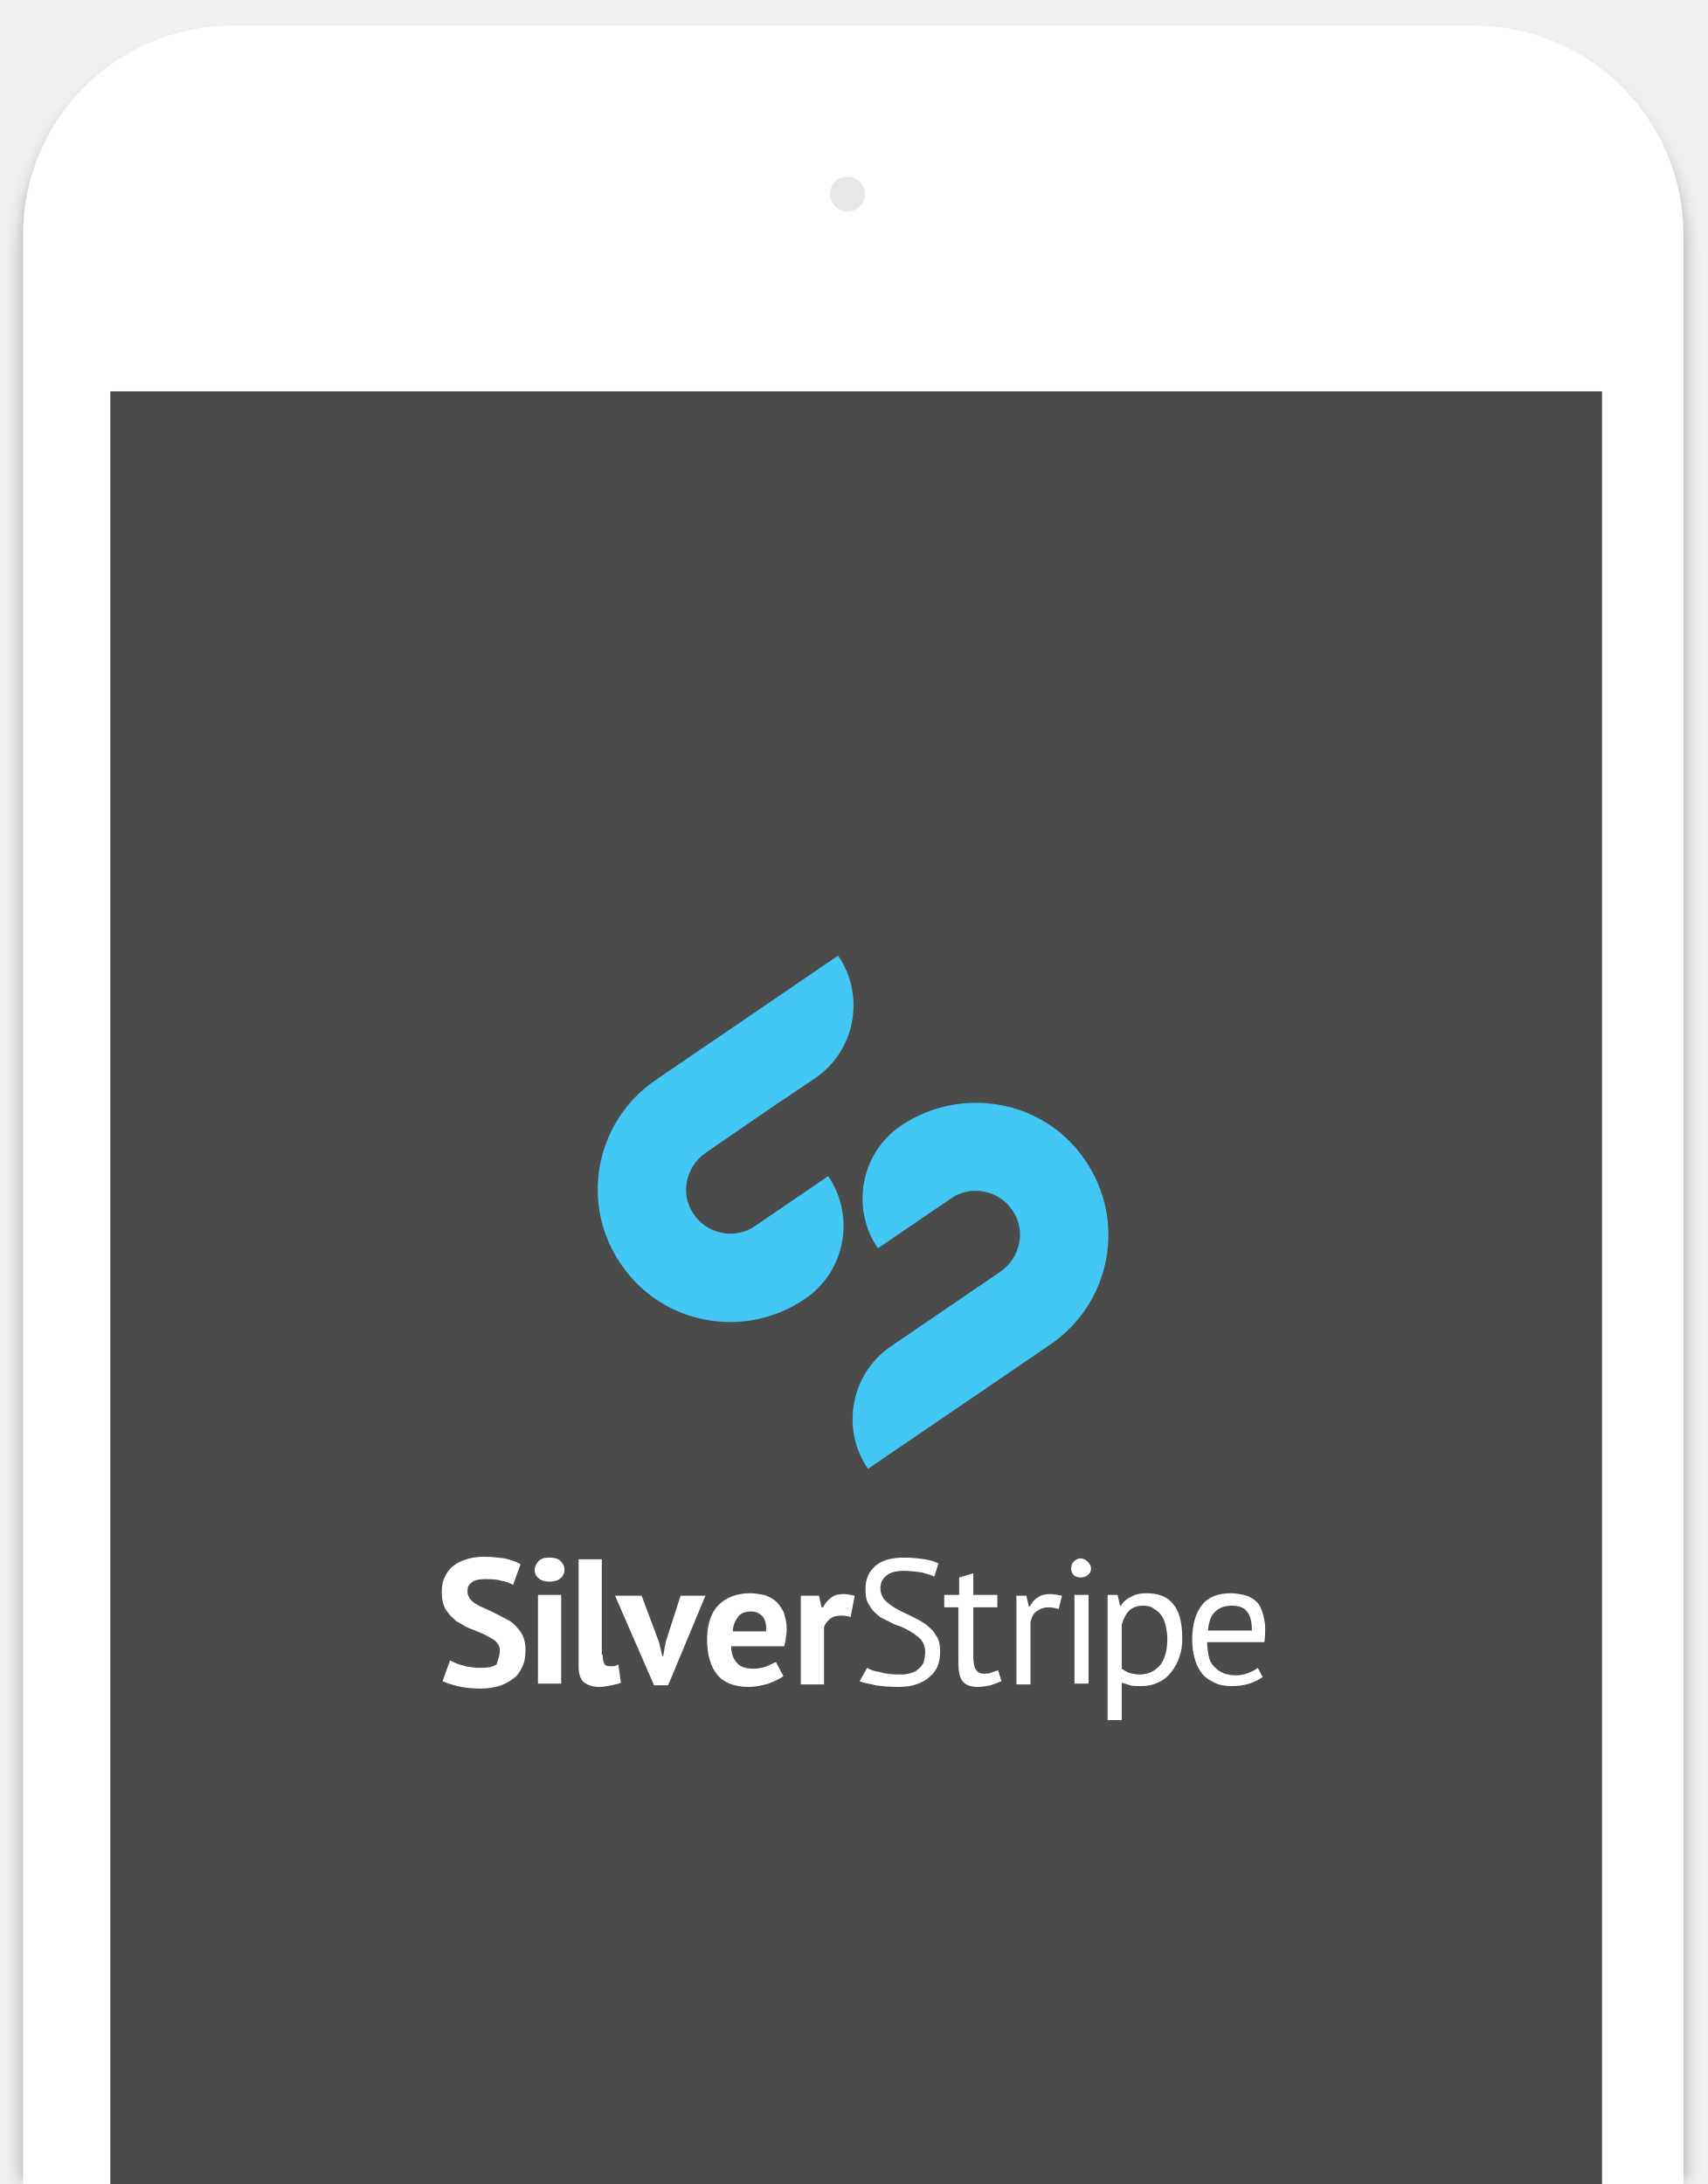
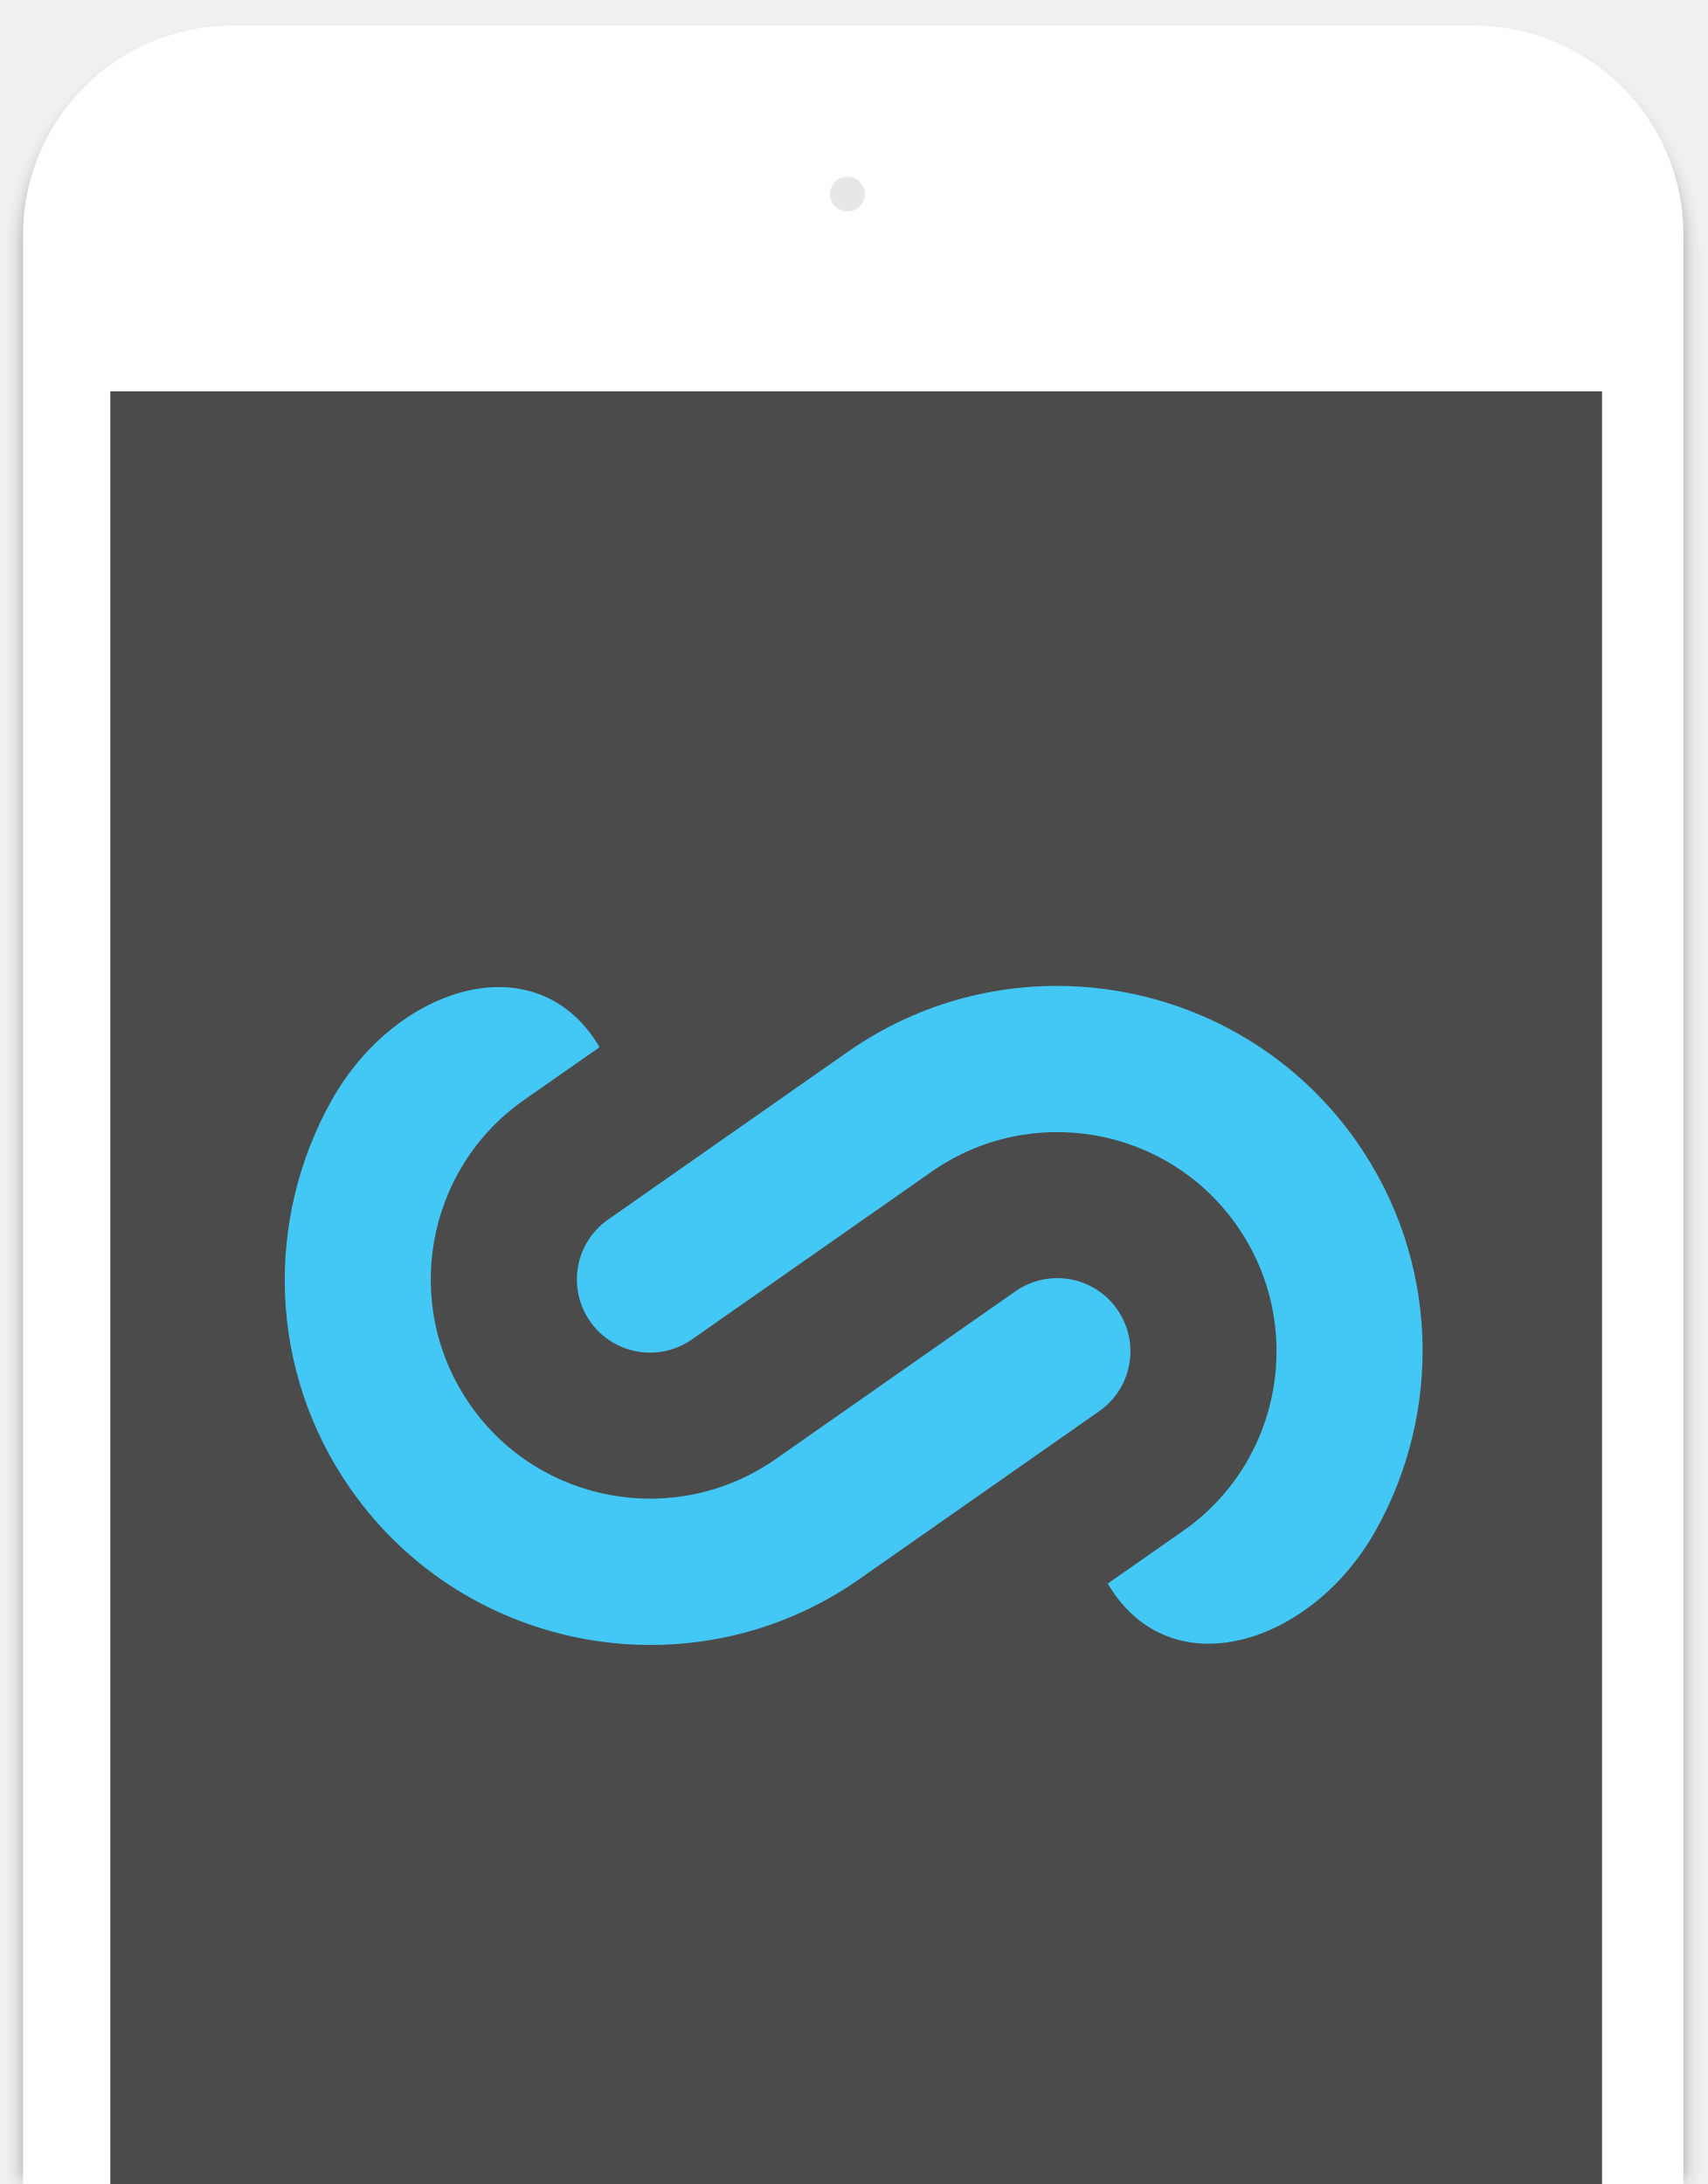
<svg xmlns="http://www.w3.org/2000/svg" version="1.1" id="Layer_1" x="0px" y="0px" viewBox="-25.9 201.1 205.9 263.4" enable-background="new -25.9 201.1 205.9 263.4" xml:space="preserve">
-   <filter height="200%" width="200%" x="-50%" y="-50%" id="filter-1" filterUnits="objectBoundingBox">
-     <feOffset dx="0" dy="2" in="SourceAlpha" result="shadowOffsetOuter1" />
-     <feGaussianBlur in="shadowOffsetOuter1" result="shadowBlurOuter1" stdDeviation="1" />
-     <feColorMatrix type="matrix" in="shadowBlurOuter1" values="0 0 0 0 0   0 0 0 0 0   0 0 0 0 0  0 0 0 0.35 0" result="shadowMatrixOuter1">
+   <defs id="defs2" />
+   <filter height="1.017" width="1.024" x="-0.012" y="-0.006" id="filter-1" filterUnits="objectBoundingBox">
+     <feOffset dx="0" dy="2" in="SourceAlpha" result="shadowOffsetOuter1" id="feOffset1" />
+     <feGaussianBlur in="shadowOffsetOuter1" result="shadowBlurOuter1" stdDeviation="1" id="feGaussianBlur1" />
+     <feColorMatrix type="matrix" in="shadowBlurOuter1" values="0 0 0 0 0   0 0 0 0 0   0 0 0 0 0  0 0 0 0.35 0" result="shadowMatrixOuter1" id="feColorMatrix1">
		</feColorMatrix>
-     <feMerge>
-       <feMergeNode in="shadowMatrixOuter1" />
-       <feMergeNode in="SourceGraphic" />
+     <feMerge id="feMerge2">
+       <feMergeNode in="shadowMatrixOuter1" id="feMergeNode1" />
+       <feMergeNode in="SourceGraphic" id="feMergeNode2" />
    </feMerge>
  </filter>
  <g id="skinny-interaction-flow">
    <g id="iPhone">
      <g id="iPhone-Copy" transform="translate(0, 1)">
        <g id="Rectangle-31" filter="url(#filter-1)">
-           <path fill="#FFFFFF" d="M2.1,203.2h149.8c13.9,0,25.2,11.3,25.2,25.2v359.8c0,13.9-11.3,25.2-25.2,25.2H2.1      c-13.9,0-25.2-11.3-25.2-25.2V228.4C-23.1,214.5-11.8,203.2,2.1,203.2z" />
+           <path fill="#FFFFFF" d="M2.1,203.2h149.8c13.9,0,25.2,11.3,25.2,25.2v359.8c0,13.9-11.3,25.2-25.2,25.2H2.1      c-13.9,0-25.2-11.3-25.2-25.2V228.4C-23.1,214.5-11.8,203.2,2.1,203.2z" id="path2" />
        </g>
        <rect id="Rectangle-32" x="-12.6" y="247.3" fill="#4B4B4B" width="179.9" height="317.8">
			</rect>
-         <g id="logo-copy" transform="translate(71.375, 159.9506)">
-           <path id="Fill-1" fill="#FFFFFF" d="M-37,239.2c0-0.5-0.2-0.8-0.5-1.1c-0.3-0.3-0.8-0.5-1.3-0.8c-0.5-0.2-1.1-0.5-1.7-0.7      c-0.6-0.2-1.1-0.6-1.7-0.9c-0.5-0.4-0.9-0.8-1.3-1.4c-0.3-0.5-0.5-1.2-0.5-2.1c0-0.7,0.1-1.4,0.4-1.9c0.2-0.5,0.6-1,1-1.3      c0.5-0.4,1-0.6,1.6-0.8c0.6-0.2,1.3-0.3,2.1-0.3c0.9,0,1.7,0.1,2.5,0.2c0.8,0.2,1.4,0.4,1.9,0.7l-0.9,2.5      c-0.3-0.2-0.8-0.4-1.4-0.5c-0.6-0.2-1.3-0.2-2-0.2c-0.7,0-1.2,0.1-1.6,0.4c-0.4,0.3-0.5,0.6-0.5,1.1c0,0.4,0.2,0.8,0.5,1.1      c0.3,0.3,0.8,0.6,1.3,0.8c0.5,0.2,1.1,0.5,1.7,0.8c0.6,0.3,1.1,0.6,1.7,0.9c0.5,0.4,0.9,0.8,1.3,1.4c0.3,0.5,0.5,1.2,0.5,2      c0,0.8-0.1,1.5-0.4,2.1c-0.3,0.6-0.6,1.1-1.1,1.4c-0.5,0.4-1.1,0.7-1.7,0.9c-0.7,0.2-1.4,0.3-2.2,0.3c-1.1,0-2-0.1-2.8-0.3      c-0.8-0.2-1.4-0.4-1.8-0.6l0.9-2.5c0.2,0.1,0.4,0.2,0.6,0.3c0.3,0.1,0.5,0.2,0.9,0.3c0.3,0.1,0.6,0.2,1,0.2      c0.4,0.1,0.7,0.1,1.1,0.1c0.9,0,1.5-0.1,2-0.4C-37.2,240.3-37,239.8-37,239.2" />
-           <path id="Fill-2" fill="#FFFFFF" d="M-32.8,229.5c0-0.4,0.2-0.8,0.5-1.1c0.3-0.3,0.7-0.4,1.3-0.4c0.5,0,1,0.1,1.3,0.4      c0.3,0.3,0.5,0.6,0.5,1.1c0,0.4-0.2,0.8-0.5,1c-0.3,0.3-0.8,0.4-1.3,0.4c-0.5,0-1-0.1-1.3-0.4      C-32.6,230.3-32.8,229.9-32.8,229.5L-32.8,229.5z M-32.4,232.5h2.8v10.7h-2.8V232.5z" />
-           <path id="Fill-3" fill="#FFFFFF" d="M-24.6,239.7c0,0.5,0.1,0.9,0.2,1.1c0.1,0.2,0.3,0.3,0.6,0.3c0.2,0,0.3,0,0.5,0      c0.2,0,0.4-0.1,0.6-0.2l0.3,2.2c-0.2,0.1-0.6,0.2-1.1,0.3c-0.5,0.1-1,0.2-1.5,0.2c-0.8,0-1.4-0.2-1.9-0.6      c-0.4-0.4-0.6-1-0.6-1.9v-12.9h2.8V239.7" />
-           <path id="Fill-4" fill="#FFFFFF" d="M-17.8,238.2l0.4,1.7h0.1l0.3-1.7l1.8-5.6h3l-4.5,10.8h-1.7l-4.7-10.8h3.2L-17.8,238.2" />
-           <path id="Fill-5" fill="#FFFFFF" d="M-2.8,242.3c-0.4,0.3-1,0.6-1.8,0.9c-0.7,0.2-1.5,0.4-2.4,0.4c-1.7,0-3-0.5-3.8-1.5      c-0.8-1-1.2-2.4-1.2-4.2c0-1.9,0.5-3.3,1.4-4.2c0.9-0.9,2.2-1.4,3.8-1.4c0.5,0,1.1,0.1,1.6,0.2c0.5,0.1,1,0.4,1.4,0.7      c0.4,0.3,0.7,0.8,1,1.3c0.2,0.6,0.4,1.3,0.4,2.1c0,0.3,0,0.6-0.1,1c0,0.3-0.1,0.7-0.2,1.1h-6.4c0,0.9,0.3,1.6,0.7,2      c0.4,0.5,1.1,0.7,2,0.7c0.6,0,1.1-0.1,1.6-0.3c0.5-0.2,0.8-0.4,1.1-0.5L-2.8,242.3L-2.8,242.3z M-6.7,234.5      c-0.7,0-1.3,0.2-1.6,0.7c-0.3,0.4-0.6,1-0.6,1.7h4c0.1-0.8-0.1-1.4-0.4-1.8C-5.7,234.7-6.1,234.5-6.7,234.5L-6.7,234.5z" />
-           <path id="Fill-6" fill="#FFFFFF" d="M5.3,235.2c-0.4-0.2-0.8-0.2-1.2-0.2c-0.5,0-0.9,0.1-1.3,0.4c-0.3,0.3-0.6,0.6-0.7,1v6.9      h-2.8v-10.7h2.2l0.3,1.4H2c0.2-0.5,0.6-0.9,1-1.2c0.4-0.3,0.9-0.4,1.5-0.4c0.4,0,0.8,0.1,1.3,0.2L5.3,235.2" />
-           <path id="Fill-7" fill="#FFFFFF" d="M14.3,239.4c0-0.6-0.2-1.1-0.5-1.5c-0.4-0.4-0.8-0.7-1.3-1c-0.5-0.3-1.1-0.6-1.8-0.8      c-0.6-0.3-1.2-0.6-1.8-0.9c-0.5-0.4-1-0.8-1.3-1.4c-0.4-0.5-0.5-1.2-0.5-2c0-1.2,0.4-2.1,1.2-2.8c0.8-0.7,2-1,3.5-1      c0.9,0,1.7,0.1,2.4,0.2c0.7,0.1,1.3,0.3,1.7,0.5l-0.5,1.6c-0.3-0.2-0.8-0.3-1.5-0.5c-0.6-0.1-1.4-0.2-2.2-0.2      c-0.9,0-1.7,0.2-2.1,0.6c-0.5,0.4-0.7,0.9-0.7,1.5c0,0.6,0.2,1,0.5,1.4c0.4,0.4,0.8,0.7,1.3,1c0.5,0.3,1.1,0.6,1.8,0.9      c0.6,0.3,1.2,0.6,1.8,1c0.5,0.4,1,0.8,1.3,1.4c0.4,0.5,0.5,1.2,0.5,2c0,0.6-0.1,1.2-0.3,1.7c-0.2,0.5-0.6,1-1,1.3      c-0.4,0.4-1,0.7-1.6,0.9c-0.6,0.2-1.3,0.3-2.2,0.3c-1.1,0-2-0.1-2.7-0.2c-0.7-0.2-1.6-0.3-1.9-0.5l0.9-1.6      c0.3,0.2,0.8,0.4,1.5,0.5c0.6,0.2,1.4,0.3,2.2,0.3c0.5,0,0.9,0,1.3-0.1c0.4-0.1,0.8-0.2,1.1-0.5c0.3-0.2,0.5-0.5,0.7-0.8      C14.2,240.2,14.3,239.9,14.3,239.4" />
-           <path id="Fill-8" fill="#FFFFFF" d="M16.7,232.5h1.7v-2.1l1.7-0.5v2.6H23v1.5h-2.9v5.9c0,0.7,0.1,1.3,0.3,1.6      c0.2,0.3,0.5,0.5,0.9,0.5c0.4,0,0.7,0,0.9-0.1c0.3-0.1,0.5-0.2,0.9-0.3l0.4,1.3c-0.4,0.2-0.8,0.3-1.3,0.5      c-0.5,0.1-1,0.2-1.5,0.2c-0.9,0-1.5-0.2-1.9-0.7c-0.4-0.5-0.5-1.3-0.5-2.5V234h-1.7V232.5" />
-           <path id="Fill-9" fill="#FFFFFF" d="M30.4,234.2c-0.4-0.1-0.8-0.2-1.2-0.2c-0.6,0-1.1,0.2-1.5,0.5c-0.4,0.3-0.6,0.8-0.7,1.3v7.5      h-1.7v-10.7h1.2l0.3,1.3h0.1c0.3-0.5,0.6-0.9,1-1.1c0.4-0.3,0.9-0.4,1.5-0.4c0.4,0,0.9,0.1,1.4,0.2L30.4,234.2" />
-           <path id="Fill-10" fill="#FFFFFF" d="M31.9,229.3c0-0.3,0.1-0.6,0.3-0.8c0.2-0.2,0.5-0.4,0.8-0.4c0.3,0,0.6,0.1,0.9,0.4      c0.2,0.2,0.4,0.5,0.4,0.8c0,0.3-0.1,0.6-0.4,0.8c-0.2,0.2-0.5,0.3-0.9,0.3c-0.3,0-0.6-0.1-0.8-0.3      C32,229.9,31.9,229.6,31.9,229.3L31.9,229.3z M32.2,232.5H34v10.7h-1.7V232.5z" />
-           <path id="Fill-11" fill="#FFFFFF" d="M36.3,232.5h1.2l0.3,1.3h0.1c0.3-0.5,0.8-0.9,1.3-1.1c0.5-0.3,1.1-0.4,1.8-0.4      c1.4,0,2.5,0.4,3.2,1.3c0.7,0.8,1.1,2.2,1.1,4.1c0,0.9-0.1,1.7-0.4,2.4c-0.2,0.7-0.6,1.3-1,1.8c-0.4,0.5-0.9,0.9-1.6,1.2      c-0.6,0.3-1.3,0.4-2,0.4c-0.5,0-1,0-1.3-0.1c-0.3-0.1-0.6-0.2-1-0.3v4.5h-1.7V232.5L36.3,232.5z M40.6,233.8      c-0.7,0-1.3,0.2-1.7,0.6c-0.4,0.4-0.7,1-0.9,1.7v5.3c0.3,0.2,0.6,0.4,0.9,0.5c0.3,0.1,0.8,0.2,1.3,0.2c1,0,1.8-0.4,2.4-1.1      c0.6-0.7,0.9-1.8,0.9-3.2c0-0.6-0.1-1.1-0.2-1.6c-0.1-0.5-0.3-0.9-0.5-1.2c-0.2-0.3-0.5-0.6-0.9-0.8      C41.6,233.9,41.1,233.8,40.6,233.8L40.6,233.8z" />
-           <path id="Fill-12" fill="#FFFFFF" d="M55,242.4c-0.4,0.3-1,0.6-1.6,0.8c-0.7,0.2-1.3,0.3-2.1,0.3c-0.8,0-1.5-0.1-2.1-0.4      c-0.6-0.3-1.1-0.6-1.5-1.1c-0.4-0.5-0.7-1.1-0.9-1.8c-0.2-0.7-0.3-1.5-0.3-2.3c0-1.8,0.4-3.2,1.2-4.2c0.8-1,2-1.4,3.5-1.4      c0.5,0,1,0.1,1.5,0.2c0.5,0.1,0.9,0.3,1.3,0.6c0.4,0.3,0.7,0.7,0.9,1.3c0.2,0.6,0.4,1.3,0.4,2.2c0,0.5,0,1-0.1,1.6h-6.9      c0,0.6,0.1,1.2,0.2,1.7c0.1,0.5,0.3,0.9,0.6,1.2c0.3,0.3,0.6,0.6,1.1,0.8c0.4,0.2,1,0.3,1.6,0.3c0.5,0,1-0.1,1.5-0.3      c0.5-0.2,0.9-0.4,1.1-0.6L55,242.4L55,242.4z M51.3,233.8c-0.8,0-1.5,0.2-2,0.7c-0.5,0.4-0.8,1.2-0.9,2.3h5.3      c0-1.1-0.2-1.8-0.6-2.3C52.7,234,52.1,233.8,51.3,233.8L51.3,233.8z" />
-           <path id="Fill-13" fill="#43C7F4" d="M-0.2,196.8c4.9-3.3,6.1-10,2.8-14.8l-8.8,6h0c-2.4,1.7-5.8,1-7.4-1.4      c-1.7-2.4-1-5.7,1.4-7.4c0,0,0,0,0,0l8-5.5l5.2-3.5c4.9-3.3,6.1-10,2.8-14.8l-22,15c0,0,0,0,0,0c-7.3,5-9.2,14.9-4.2,22.2      C-17.5,199.9-7.5,201.8-0.2,196.8L-0.2,196.8" />
-           <path id="Fill-14" fill="#43C7F4" d="M11.4,175.9L11.4,175.9L11.4,175.9C11.4,176,11.4,176,11.4,175.9L11.4,175.9      c-4.9,3.3-6.1,10-2.8,14.8l8.8-6l0,0c2.4-1.7,5.8-1,7.4,1.4c1.7,2.4,1,5.7-1.4,7.4l-13.2,9c-4.9,3.3-6.1,10-2.8,14.8l8.8-6      l13.2-9v0c7.3-5,9.2-14.9,4.2-22.2C28.7,172.8,18.7,171,11.4,175.9" />
-         </g>
        <g id="Oval-47-_x2B_-Oval-47-Copy-_x2B_-Rectangle-33" transform="translate(139, 26)">
          <circle id="Oval-47" fill="#E7E7E7" cx="-62.7" cy="197.5" r="2.1" />
        </g>
      </g>
    </g>
  </g>
+   <g style="fill:#43c7f4;fill-opacity:1" id="g2" transform="matrix(0.2680127,0,0,0.2680127,8.43862,320.0068)">
+     <path d="M 253.313,29.67 145.519,105.117 c -14.91,10.417 -18.534,30.917 -8.117,45.84 10.417,14.91 30.917,18.534 45.84,8.117 L 291.037,83.628 c 44.623,-31.251 106.256,-20.393 137.4,24.23 31.251,44.624 20.393,106.256 -24.231,137.401 l -33.885,23.682 c 28.068,47.699 91.56,27.627 120.404,-23.575 C 520.879,191.85 519.783,123.544 482.287,70.028 430.282,-4.215 327.543,-22.308 253.313,29.67 Z" fill="#005ae1" id="path1" style="fill:#43c7f4;fill-opacity:1" />
+     <path d="m 258.674,266.84 107.794,-75.447 c 14.911,-10.417 18.534,-30.917 8.117,-45.84 -10.417,-14.91 -30.916,-18.534 -45.84,-8.117 L 220.951,212.882 C 176.328,244.133 114.695,233.275 83.551,188.652 52.3,144.028 63.158,82.395 107.781,51.251 L 141.667,27.569 C 113.612,-20.116 50.12,-0.045 21.276,51.158 -8.878,104.674 -7.782,172.979 29.714,226.495 c 51.978,74.23 154.717,92.443 228.96,40.358 z" fill="#005ae1" id="path2-5" style="fill:#43c7f4;fill-opacity:1" />
+   </g>
</svg>
